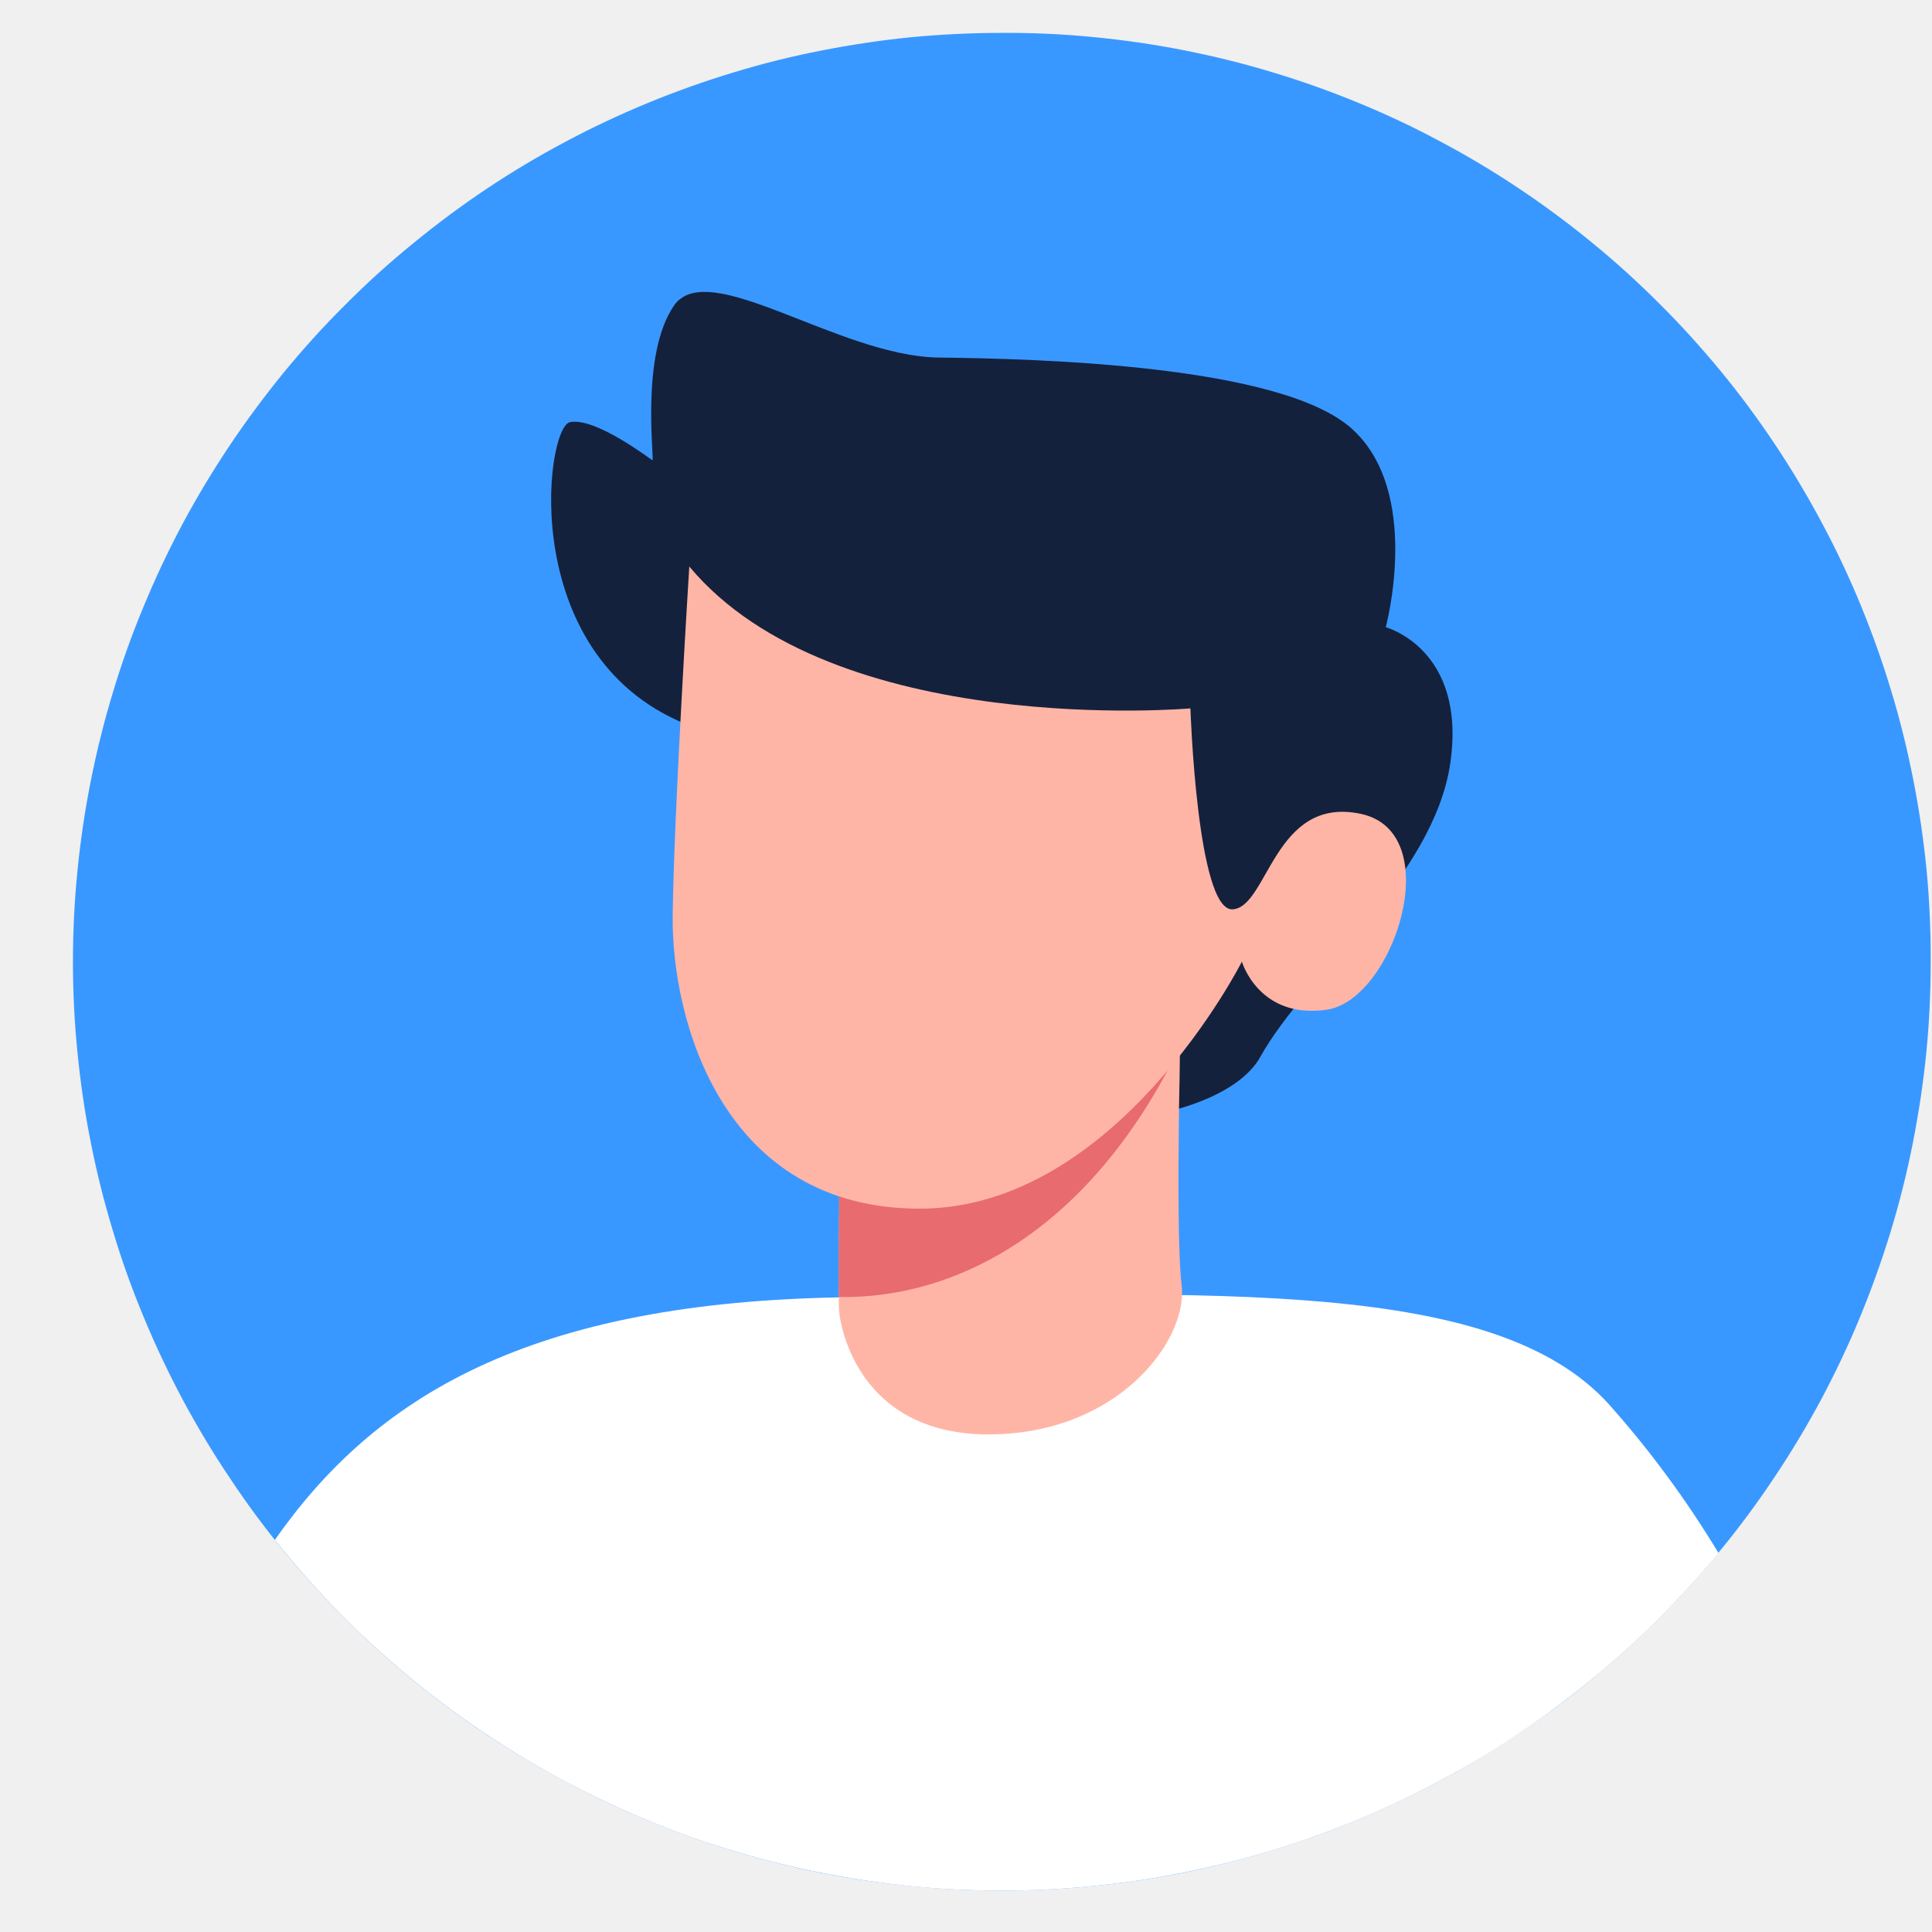
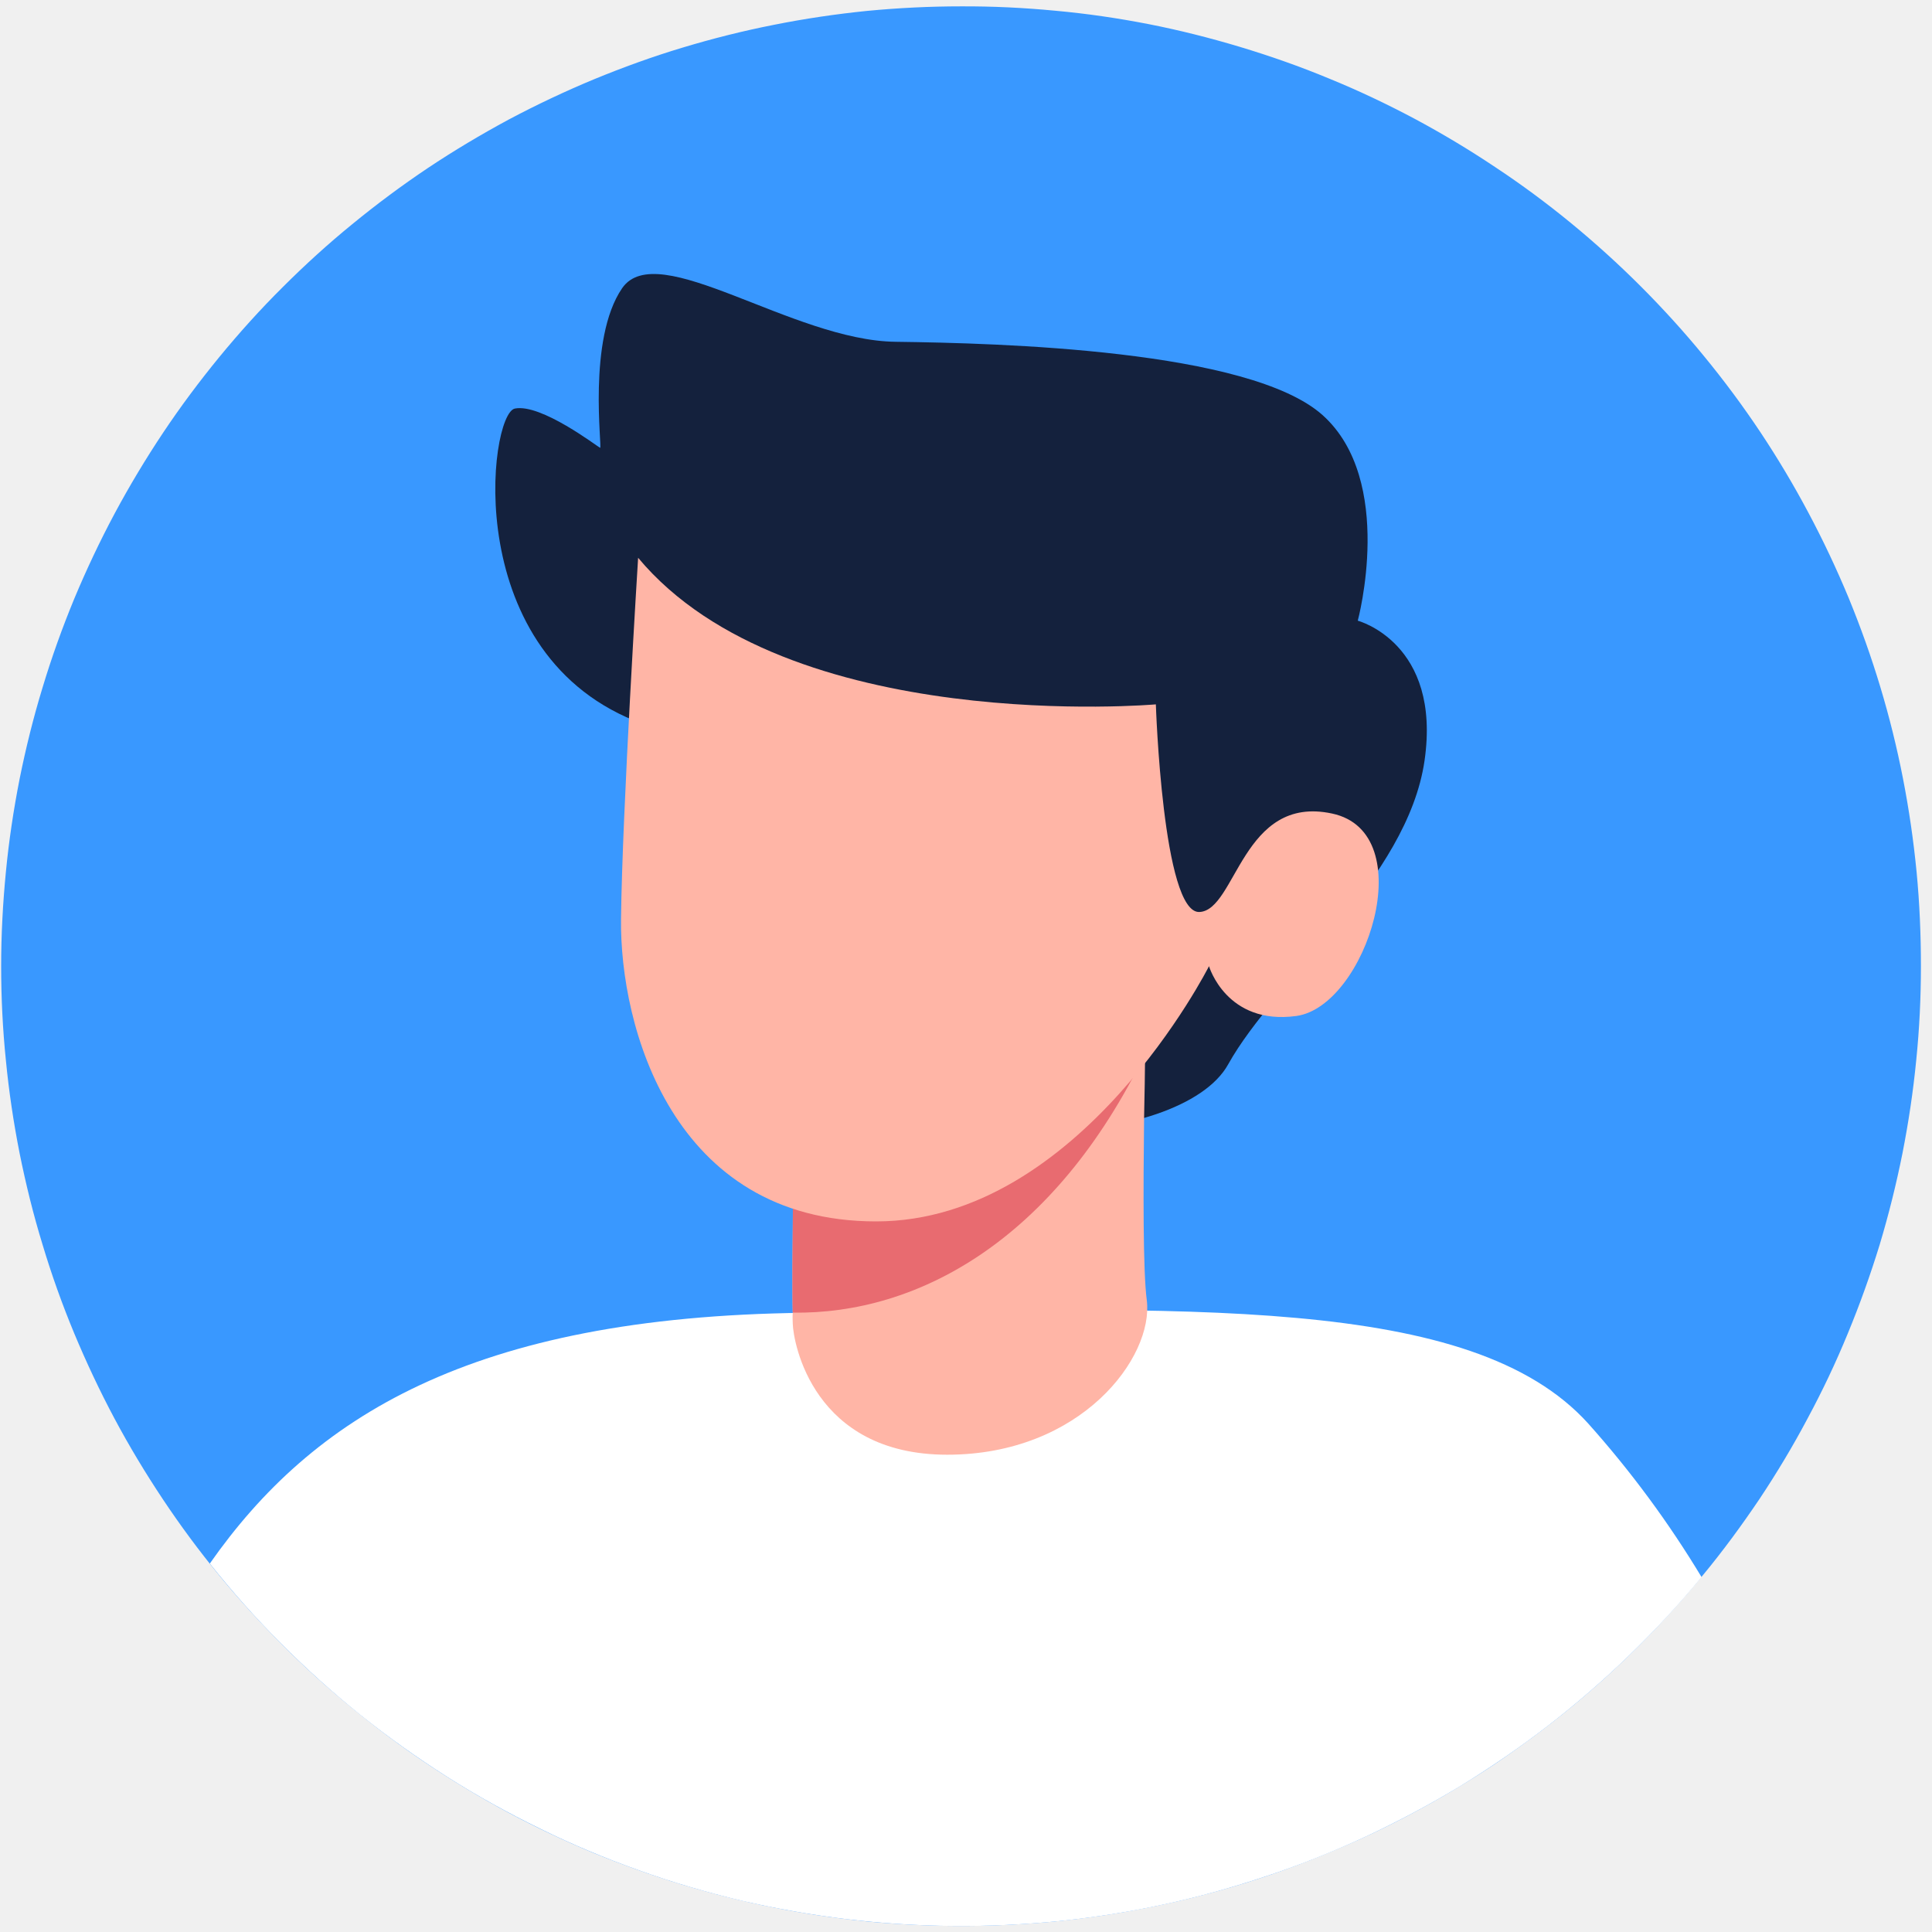
<svg xmlns="http://www.w3.org/2000/svg" width="60" zoomAndPan="magnify" viewBox="0 0 45 45" height="60" preserveAspectRatio="xMidYMid meet" version="1.0">
  <defs>
-     <clipPath id="b108e2c9c9">
-       <path d="M 1 0.75 L 45 0.75 L 45 45 L 1 45 Z M 1 0.75 " clip-rule="nonzero" />
+     <clipPath id="846db1ae42">
+       <path d="M 0 0.133 L 44.773 0.133 L 44.773 45 L 0 45 Z M 0 0.133 " clip-rule="nonzero" />
    </clipPath>
  </defs>
-   <g clip-path="url(#b108e2c9c9)">
-     <path fill="#3998ff" d="M 44.969 22.398 C 44.969 23.105 44.938 23.812 44.867 24.52 C 44.797 25.223 44.691 25.922 44.555 26.617 C 44.418 27.312 44.246 28 44.039 28.68 C 43.832 29.355 43.594 30.023 43.324 30.676 C 43.055 31.332 42.75 31.973 42.418 32.598 C 42.082 33.223 41.719 33.828 41.324 34.418 C 40.93 35.008 40.512 35.574 40.059 36.125 C 39.609 36.672 39.137 37.195 38.637 37.695 C 38.133 38.199 37.609 38.672 37.062 39.125 C 36.516 39.574 35.945 39.996 35.355 40.387 C 34.766 40.781 34.16 41.145 33.535 41.48 C 32.91 41.812 32.27 42.117 31.617 42.387 C 30.961 42.66 30.293 42.898 29.617 43.102 C 28.938 43.309 28.254 43.48 27.559 43.621 C 26.863 43.758 26.16 43.863 25.457 43.93 C 24.75 44 24.043 44.035 23.336 44.035 C 22.629 44.035 21.922 44 21.215 43.93 C 20.512 43.863 19.809 43.758 19.113 43.621 C 18.418 43.48 17.734 43.309 17.055 43.105 C 16.379 42.898 15.711 42.66 15.055 42.387 C 14.402 42.117 13.762 41.816 13.137 41.48 C 12.512 41.148 11.906 40.781 11.316 40.391 C 10.727 39.996 10.156 39.574 9.609 39.125 C 9.062 38.676 8.539 38.199 8.035 37.699 C 7.535 37.199 7.059 36.672 6.609 36.125 C 6.16 35.578 5.738 35.008 5.348 34.418 C 4.953 33.832 4.59 33.223 4.254 32.598 C 3.922 31.973 3.617 31.332 3.348 30.68 C 3.074 30.023 2.836 29.359 2.633 28.68 C 2.426 28 2.254 27.316 2.117 26.621 C 1.977 25.926 1.875 25.227 1.805 24.52 C 1.734 23.816 1.699 23.109 1.699 22.398 C 1.699 21.691 1.734 20.984 1.805 20.277 C 1.875 19.574 1.977 18.871 2.117 18.18 C 2.254 17.484 2.426 16.797 2.633 16.117 C 2.836 15.441 3.074 14.773 3.348 14.121 C 3.617 13.465 3.922 12.824 4.254 12.199 C 4.59 11.574 4.953 10.969 5.348 10.379 C 5.742 9.789 6.164 9.223 6.613 8.672 C 7.062 8.125 7.535 7.602 8.039 7.102 C 8.539 6.598 9.062 6.125 9.613 5.676 C 10.16 5.227 10.727 4.805 11.316 4.41 C 11.906 4.016 12.512 3.652 13.137 3.32 C 13.762 2.984 14.402 2.684 15.059 2.41 C 15.711 2.141 16.379 1.902 17.059 1.695 C 17.734 1.488 18.422 1.316 19.117 1.18 C 19.812 1.043 20.512 0.938 21.219 0.867 C 21.922 0.801 22.629 0.766 23.34 0.766 C 24.047 0.762 24.754 0.793 25.461 0.863 C 26.168 0.93 26.867 1.031 27.562 1.168 C 28.258 1.305 28.945 1.473 29.625 1.68 C 30.305 1.883 30.973 2.121 31.629 2.391 C 32.285 2.66 32.926 2.961 33.551 3.297 C 34.176 3.629 34.785 3.992 35.375 4.387 C 35.965 4.781 36.535 5.203 37.082 5.652 C 37.633 6.102 38.156 6.578 38.656 7.078 C 39.16 7.578 39.633 8.105 40.086 8.652 C 40.535 9.199 40.957 9.77 41.348 10.359 C 41.742 10.949 42.105 11.559 42.438 12.184 C 42.773 12.809 43.074 13.449 43.344 14.105 C 43.613 14.762 43.852 15.43 44.055 16.109 C 44.262 16.789 44.43 17.477 44.566 18.172 C 44.703 18.867 44.805 19.57 44.875 20.273 C 44.941 20.98 44.973 21.688 44.969 22.398 Z M 44.969 22.398 " fill-opacity="1" fill-rule="nonzero" />
+   <g clip-path="url(#846db1ae42)">
+     <path fill="#3998ff" d="M 44.742 22.5 C 44.742 23.234 44.707 23.965 44.633 24.691 C 44.562 25.422 44.453 26.145 44.312 26.863 C 44.168 27.582 43.992 28.289 43.781 28.992 C 43.566 29.691 43.32 30.379 43.039 31.059 C 42.762 31.734 42.449 32.395 42.102 33.039 C 41.758 33.688 41.383 34.312 40.977 34.922 C 40.566 35.531 40.133 36.121 39.668 36.684 C 39.203 37.25 38.711 37.793 38.195 38.312 C 37.676 38.828 37.137 39.32 36.57 39.785 C 36.004 40.25 35.414 40.684 34.809 41.094 C 34.199 41.5 33.57 41.875 32.926 42.219 C 32.281 42.566 31.617 42.879 30.941 43.156 C 30.266 43.438 29.578 43.684 28.875 43.898 C 28.176 44.109 27.465 44.289 26.746 44.43 C 26.031 44.574 25.305 44.68 24.578 44.754 C 23.848 44.824 23.117 44.859 22.387 44.859 C 21.652 44.859 20.922 44.824 20.195 44.754 C 19.465 44.68 18.742 44.574 18.023 44.43 C 17.305 44.289 16.598 44.109 15.895 43.898 C 15.195 43.684 14.508 43.438 13.828 43.16 C 13.152 42.879 12.492 42.566 11.848 42.223 C 11.199 41.875 10.574 41.5 9.965 41.094 C 9.355 40.688 8.77 40.25 8.203 39.785 C 7.637 39.32 7.094 38.832 6.578 38.312 C 6.059 37.793 5.566 37.254 5.102 36.688 C 4.637 36.121 4.203 35.535 3.797 34.926 C 3.391 34.316 3.012 33.688 2.668 33.043 C 2.324 32.398 2.012 31.734 1.73 31.059 C 1.449 30.383 1.203 29.695 0.992 28.992 C 0.777 28.293 0.602 27.582 0.457 26.863 C 0.316 26.148 0.207 25.422 0.137 24.695 C 0.062 23.965 0.027 23.234 0.027 22.504 C 0.027 21.77 0.066 21.039 0.137 20.312 C 0.207 19.582 0.316 18.859 0.457 18.141 C 0.602 17.422 0.777 16.715 0.992 16.012 C 1.203 15.312 1.449 14.625 1.73 13.945 C 2.012 13.27 2.324 12.609 2.668 11.965 C 3.016 11.316 3.391 10.691 3.797 10.082 C 4.203 9.473 4.641 8.887 5.105 8.32 C 5.57 7.754 6.059 7.211 6.578 6.695 C 7.098 6.176 7.637 5.684 8.203 5.223 C 8.77 4.758 9.359 4.32 9.965 3.914 C 10.574 3.508 11.203 3.133 11.848 2.785 C 12.496 2.441 13.156 2.129 13.832 1.848 C 14.508 1.57 15.195 1.32 15.898 1.109 C 16.598 0.898 17.309 0.719 18.027 0.578 C 18.746 0.434 19.469 0.328 20.195 0.254 C 20.926 0.184 21.656 0.148 22.387 0.148 C 23.121 0.145 23.852 0.18 24.582 0.25 C 25.312 0.316 26.035 0.422 26.754 0.562 C 27.473 0.703 28.184 0.883 28.887 1.094 C 29.586 1.305 30.277 1.547 30.953 1.828 C 31.633 2.105 32.293 2.418 32.941 2.762 C 33.59 3.109 34.215 3.484 34.824 3.891 C 35.438 4.297 36.023 4.73 36.59 5.195 C 37.156 5.66 37.699 6.152 38.219 6.672 C 38.734 7.188 39.227 7.73 39.691 8.297 C 40.156 8.863 40.594 9.453 41 10.062 C 41.406 10.672 41.781 11.301 42.125 11.949 C 42.469 12.594 42.781 13.258 43.062 13.934 C 43.34 14.613 43.586 15.301 43.797 16.004 C 44.008 16.703 44.184 17.414 44.324 18.133 C 44.465 18.855 44.57 19.578 44.641 20.309 C 44.711 21.035 44.742 21.77 44.742 22.5 Z M 44.742 22.5 " fill-opacity="1" fill-rule="nonzero" />
  </g>
-   <path fill="#ffffff" d="M 40.027 36.172 C 39.516 36.789 38.969 37.379 38.395 37.938 C 37.816 38.496 37.211 39.023 36.574 39.512 C 35.941 40.004 35.281 40.461 34.594 40.879 C 33.906 41.293 33.199 41.672 32.473 42.012 C 31.746 42.352 31 42.648 30.238 42.906 C 29.477 43.16 28.703 43.375 27.918 43.543 C 27.133 43.715 26.344 43.84 25.543 43.922 C 24.746 44.004 23.945 44.043 23.141 44.035 C 22.336 44.027 21.539 43.977 20.738 43.879 C 19.941 43.781 19.152 43.641 18.371 43.457 C 17.59 43.273 16.82 43.047 16.062 42.777 C 15.309 42.508 14.57 42.195 13.848 41.844 C 13.125 41.492 12.426 41.102 11.746 40.668 C 11.066 40.238 10.418 39.773 9.789 39.27 C 9.164 38.766 8.566 38.23 8 37.664 C 7.434 37.094 6.902 36.492 6.402 35.867 C 8.707 32.578 12.277 30.301 19.789 30.215 C 28.461 30.109 34.836 29.793 37.473 32.707 C 38.43 33.781 39.281 34.938 40.027 36.172 Z M 40.027 36.172 " fill-opacity="1" fill-rule="nonzero" />
-   <path fill="#14213d" d="M 16.172 16.941 C 12.012 15.438 12.688 9.949 13.277 9.832 C 13.871 9.715 15.137 10.688 15.195 10.719 C 15.254 10.746 14.902 8.27 15.699 7.117 C 16.496 5.969 19.535 8.297 21.863 8.328 C 24.195 8.355 29.828 8.504 31.48 9.98 C 33.133 11.453 32.277 14.609 32.277 14.609 C 32.277 14.609 34.164 15.113 33.781 17.77 C 33.398 20.422 30.418 22.703 29.355 24.617 C 28.293 26.531 21.984 26.883 21.008 24.109 " fill-opacity="1" fill-rule="nonzero" />
-   <path fill="#ffb5a6" d="M 23.023 33.41 C 19.996 33.41 19.551 30.887 19.539 30.461 C 19.539 30.41 19.535 30.324 19.539 30.211 C 19.535 29.973 19.535 29.605 19.535 29.18 C 19.547 28.027 19.559 26.438 19.539 25.754 L 25.312 23.688 L 26.363 23.309 L 27.527 22.895 C 27.527 22.895 27.523 23.121 27.508 23.492 C 27.504 23.703 27.496 23.965 27.492 24.266 C 27.492 24.301 27.488 24.336 27.484 24.371 C 27.48 24.801 27.473 25.297 27.461 25.816 C 27.441 27.441 27.438 29.273 27.523 29.93 C 27.68 31.211 26.047 33.41 23.023 33.41 Z M 23.023 33.41 " fill-opacity="1" fill-rule="nonzero" />
-   <path fill="#e86b70" d="M 27.531 24.277 C 27.52 24.309 27.504 24.34 27.484 24.371 C 25.438 28.582 22.355 30.254 19.539 30.211 C 19.535 29.973 19.535 29.605 19.535 29.18 C 19.547 28.027 19.559 26.438 19.539 25.754 L 25.312 23.688 L 27.492 24.266 Z M 27.531 24.277 " fill-opacity="1" fill-rule="nonzero" />
-   <path fill="#ffb5a6" d="M 16.055 13.195 C 19.418 17.227 27.727 16.5 27.727 16.5 C 27.727 16.5 27.883 21.219 28.707 21.18 C 29.535 21.141 29.672 18.523 31.699 18.957 C 33.723 19.391 32.465 23.305 30.891 23.52 C 29.316 23.738 28.926 22.398 28.926 22.398 C 28.926 22.398 26.023 28.152 21.422 28.152 C 16.82 28.152 15.641 23.742 15.668 21.336 C 15.695 18.934 16.055 13.195 16.055 13.195 Z M 16.055 13.195 " fill-opacity="1" fill-rule="nonzero" />
+   <path fill="#ffffff" d="M 39.633 36.734 C 39.105 37.375 38.543 37.98 37.945 38.559 C 37.348 39.137 36.723 39.68 36.066 40.188 C 35.41 40.695 34.727 41.164 34.02 41.598 C 33.309 42.027 32.578 42.418 31.828 42.77 C 31.074 43.121 30.305 43.43 29.52 43.691 C 28.73 43.957 27.934 44.18 27.121 44.355 C 26.312 44.531 25.492 44.66 24.668 44.746 C 23.84 44.828 23.016 44.867 22.184 44.859 C 21.355 44.852 20.527 44.797 19.703 44.699 C 18.879 44.598 18.062 44.453 17.254 44.266 C 16.449 44.074 15.652 43.84 14.871 43.559 C 14.09 43.281 13.324 42.961 12.582 42.594 C 11.836 42.23 11.109 41.828 10.41 41.383 C 9.711 40.938 9.035 40.457 8.387 39.938 C 7.742 39.418 7.125 38.863 6.539 38.273 C 5.953 37.688 5.402 37.066 4.887 36.418 C 7.266 33.023 10.961 30.668 18.723 30.578 C 27.68 30.469 34.27 30.145 36.992 33.156 C 37.984 34.266 38.863 35.457 39.633 36.734 Z M 39.633 36.734 " fill-opacity="1" fill-rule="nonzero" />
+   <path fill="#14213d" d="M 14.98 16.863 C 10.684 15.309 11.383 9.641 11.992 9.516 C 12.605 9.395 13.914 10.402 13.977 10.43 C 14.035 10.461 13.672 7.902 14.492 6.711 C 15.316 5.523 18.457 7.934 20.863 7.961 C 23.273 7.992 29.098 8.145 30.805 9.668 C 32.508 11.195 31.625 14.457 31.625 14.457 C 31.625 14.457 33.578 14.973 33.18 17.719 C 32.781 20.461 29.703 22.816 28.605 24.793 C 27.508 26.77 20.992 27.137 19.98 24.273 " fill-opacity="1" fill-rule="nonzero" />
+   <path fill="#ffb5a6" d="M 22.062 33.883 C 18.938 33.883 18.477 31.273 18.465 30.832 C 18.465 30.781 18.457 30.695 18.465 30.574 C 18.457 30.328 18.457 29.949 18.457 29.512 C 18.469 28.32 18.484 26.676 18.465 25.969 L 24.43 23.832 L 25.516 23.441 L 26.719 23.016 C 26.719 23.016 26.711 23.246 26.699 23.633 C 26.691 23.852 26.688 24.121 26.68 24.434 C 26.68 24.469 26.68 24.504 26.672 24.539 C 26.668 24.988 26.66 25.496 26.648 26.031 C 26.629 27.715 26.621 29.605 26.711 30.285 C 26.875 31.609 25.188 33.883 22.062 33.883 Z M 22.062 33.883 " fill-opacity="1" fill-rule="nonzero" />
+   <path fill="#e86b70" d="M 26.723 24.445 C 26.707 24.477 26.691 24.508 26.672 24.539 C 24.555 28.891 21.375 30.617 18.465 30.574 C 18.457 30.328 18.457 29.949 18.457 29.512 C 18.469 28.32 18.48 26.676 18.465 25.969 L 24.43 23.832 L 26.68 24.434 Z M 26.723 24.445 " fill-opacity="1" fill-rule="nonzero" />
+   <path fill="#ffb5a6" d="M 14.863 12.992 C 18.34 17.16 26.922 16.406 26.922 16.406 C 26.922 16.406 27.082 21.285 27.938 21.242 C 28.793 21.203 28.934 18.5 31.027 18.949 C 33.121 19.395 31.82 23.438 30.195 23.664 C 28.566 23.887 28.16 22.504 28.16 22.504 C 28.16 22.504 25.164 28.449 20.406 28.449 C 15.652 28.449 14.434 23.891 14.465 21.406 C 14.492 18.922 14.863 12.992 14.863 12.992 Z M 14.863 12.992 " fill-opacity="1" fill-rule="nonzero" />
</svg>
